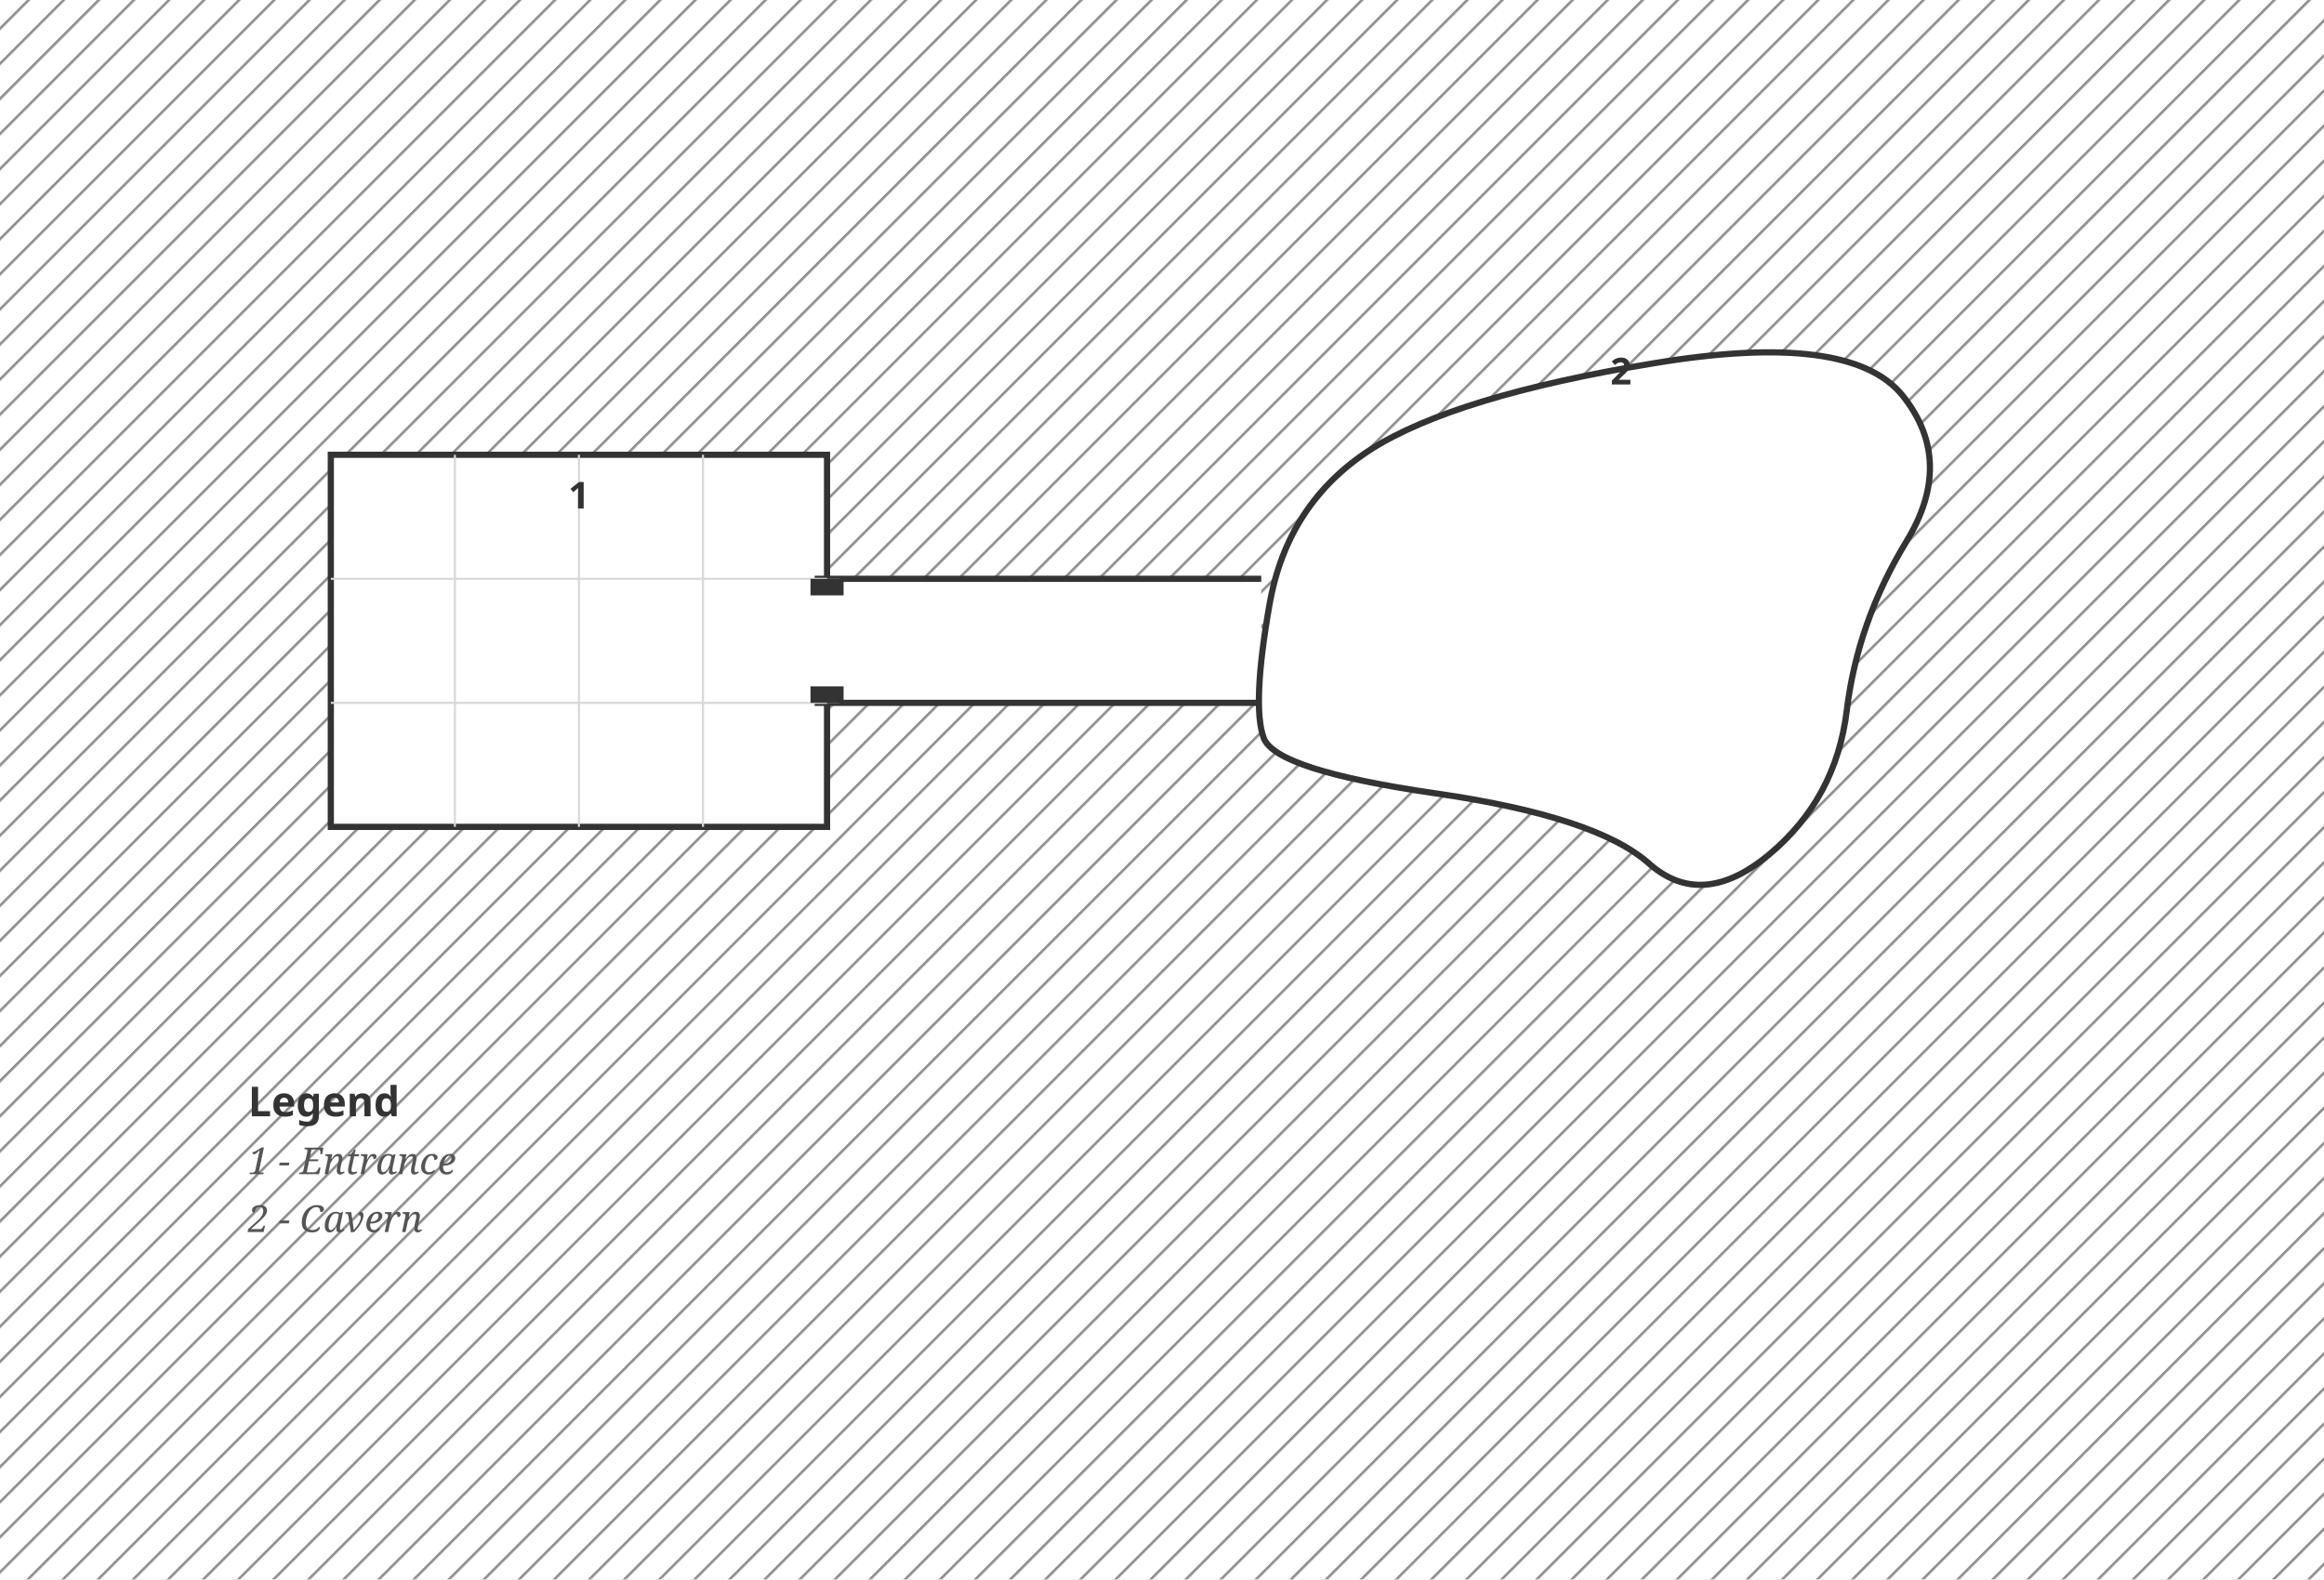
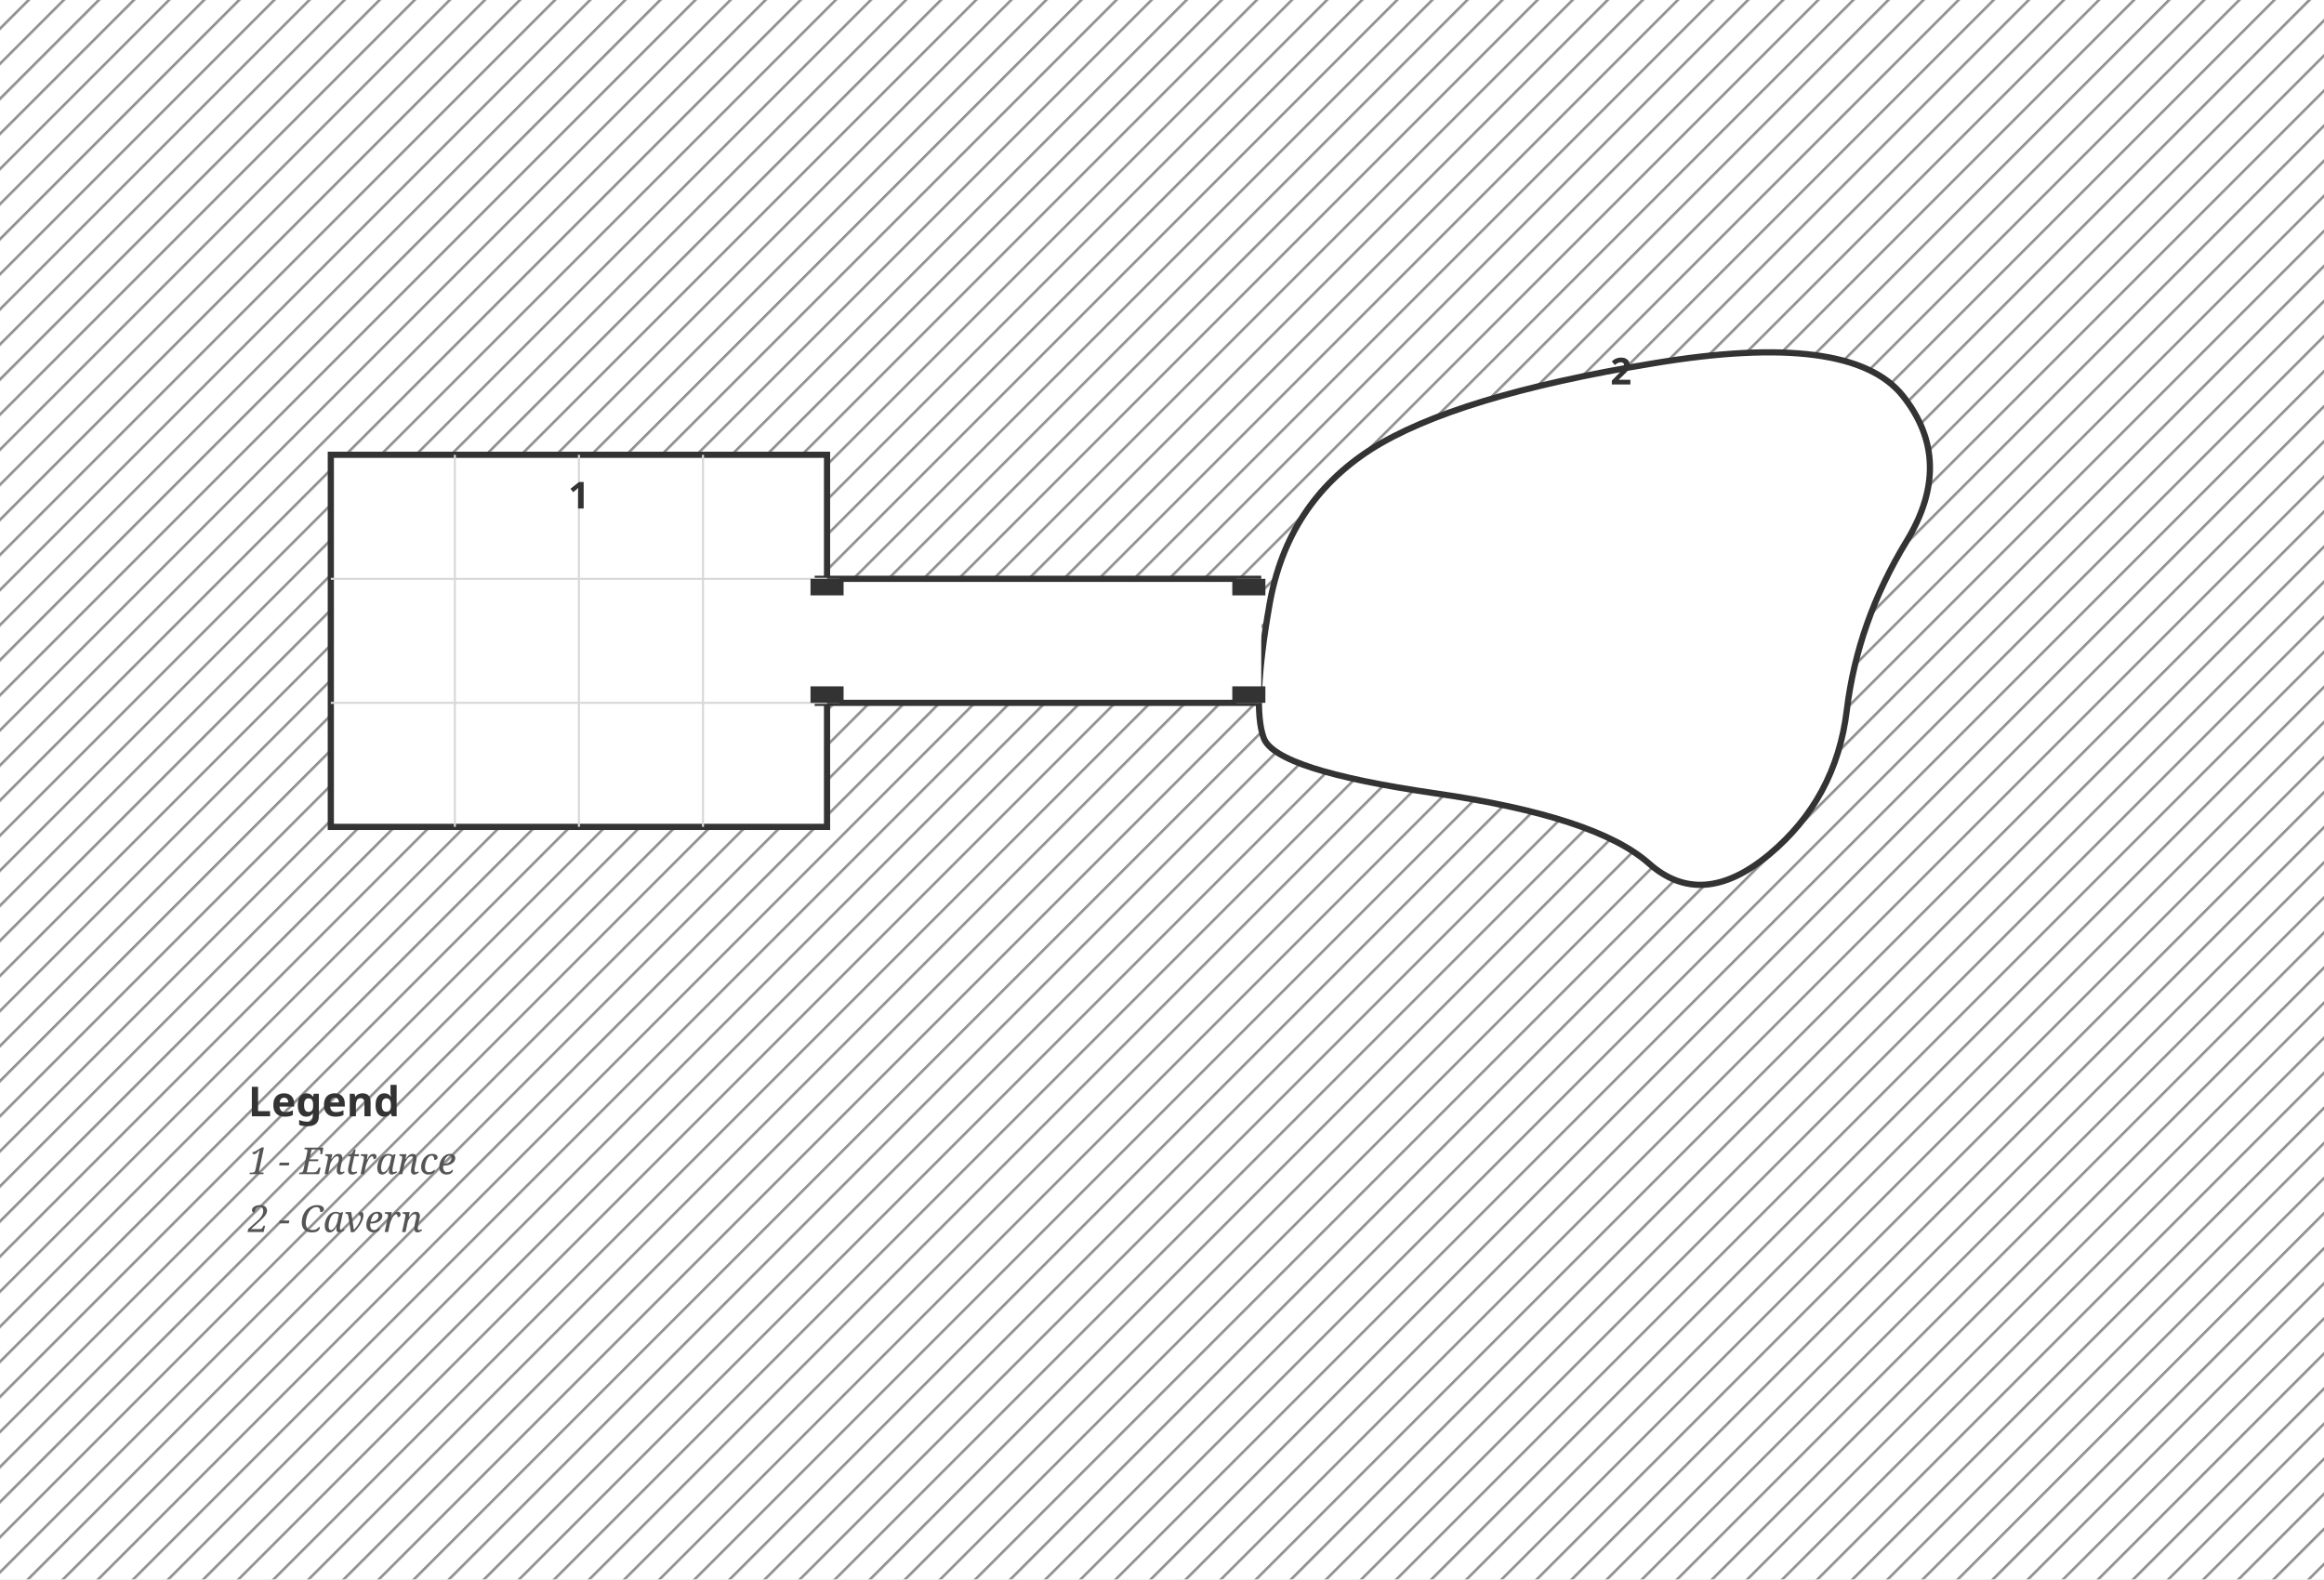
<svg xmlns="http://www.w3.org/2000/svg" viewBox="-140 -155 562 382" width="562" height="382">
  <defs>
    <pattern id="hatch" width="6" height="6" patternTransform="rotate(45 0 0)" patternUnits="userSpaceOnUse">
      <line x1="0" y1="0" x2="0" y2="6" stroke="#888" stroke-width="1.2" />
    </pattern>
    <symbol id="door-open" viewBox="0 0 30 30">
      <rect x="0" y="12" width="30" height="6" fill="white" />
      <rect x="0" y="11" width="4" height="8" fill="#333" />
      <rect x="26" y="11" width="4" height="8" fill="#333" />
    </symbol>
    <symbol id="door-locked" viewBox="0 0 30 30">
      <rect x="0" y="12" width="30" height="6" fill="white" />
      <rect x="2" y="11" width="26" height="8" fill="#333" />
      <rect x="4" y="13" width="22" height="4" fill="white" />
    </symbol>
    <symbol id="door-secret" viewBox="0 0 30 30">
      <line x1="0" y1="15" x2="30" y2="15" stroke="#888" stroke-width="1.2" stroke-dasharray="6,6" />
    </symbol>
    <symbol id="door-barred" viewBox="0 0 30 30">
      <rect x="0" y="12" width="30" height="6" fill="white" />
      <rect x="2" y="11" width="26" height="8" fill="#555" />
      <line x1="8" y1="11" x2="8" y2="19" stroke="white" stroke-width="2" />
      <line x1="15" y1="11" x2="15" y2="19" stroke="white" stroke-width="2" />
      <line x1="22" y1="11" x2="22" y2="19" stroke="white" stroke-width="2" />
    </symbol>
    <symbol id="door-double" viewBox="0 0 30 30">
      <rect x="0" y="12" width="30" height="6" fill="white" />
      <rect x="0" y="11" width="3" height="8" fill="#333" />
      <rect x="27" y="11" width="3" height="8" fill="#333" />
      <line x1="15" y1="11" x2="15" y2="19" stroke="#333" stroke-width="1" />
      <circle cx="11" cy="15" r="1.5" fill="#333" />
      <circle cx="19" cy="15" r="1.5" fill="#333" />
    </symbol>
    <symbol id="door-doorway" viewBox="0 0 30 30">
      <rect x="0" y="12" width="30" height="6" fill="white" />
    </symbol>
    <symbol id="door-portcullis" viewBox="0 0 30 30">
      <rect x="0" y="12" width="30" height="6" fill="white" />
      <rect x="0" y="11" width="4" height="8" fill="#333" />
      <rect x="26" y="11" width="4" height="8" fill="#333" />
      <line x1="9" y1="11" x2="9" y2="19" stroke="#333" stroke-width="1.2" />
      <line x1="15" y1="11" x2="15" y2="19" stroke="#333" stroke-width="1.2" />
      <line x1="21" y1="11" x2="21" y2="19" stroke="#333" stroke-width="1.2" />
    </symbol>
    <symbol id="feat-ladder" viewBox="0 0 30 30">
      <line x1="8" y1="3" x2="8" y2="27" stroke="#333" stroke-width="1.5" />
      <line x1="22" y1="3" x2="22" y2="27" stroke="#333" stroke-width="1.5" />
      <line x1="8" y1="7" x2="22" y2="7" stroke="#333" stroke-width="1" />
      <line x1="8" y1="13" x2="22" y2="13" stroke="#333" stroke-width="1" />
      <line x1="8" y1="19" x2="22" y2="19" stroke="#333" stroke-width="1" />
      <line x1="8" y1="25" x2="22" y2="25" stroke="#333" stroke-width="1" />
    </symbol>
    <symbol id="feat-pillar" viewBox="0 0 30 30">
      <circle cx="15" cy="15" r="10" fill="#666" stroke="#333" stroke-width="1" />
      <circle cx="15" cy="15" r="7" fill="#888" />
    </symbol>
    <symbol id="feat-statue" viewBox="0 0 30 30">
      <polygon points="15,3 27,15 15,27 3,15" fill="#ccc" stroke="#333" stroke-width="1.2" />
      <line x1="15" y1="7" x2="15" y2="23" stroke="#333" stroke-width="0.8" />
      <line x1="7" y1="15" x2="23" y2="15" stroke="#333" stroke-width="0.8" />
    </symbol>
    <symbol id="feat-pool" viewBox="0 0 30 30">
      <rect x="2" y="2" width="26" height="26" rx="8" fill="white" stroke="#99c" stroke-width="1" />
      <path d="M 6 10 Q 10 7 14 10 Q 18 13 22 10" fill="none" stroke="#99c" stroke-width="1.2" />
      <path d="M 6 16 Q 10 13 14 16 Q 18 19 22 16" fill="none" stroke="#99c" stroke-width="1.2" />
      <path d="M 6 22 Q 10 19 14 22 Q 18 25 22 22" fill="none" stroke="#99c" stroke-width="1.2" />
    </symbol>
    <symbol id="feat-stream" viewBox="0 0 30 30">
      <path d="M 0 12 Q 5 8 10 14 Q 15 20 20 14 Q 25 8 30 12" fill="none" stroke="#99c" stroke-width="1.8" />
      <path d="M 0 18 Q 5 14 10 20 Q 15 26 20 20 Q 25 14 30 18" fill="none" stroke="#99c" stroke-width="1.8" />
    </symbol>
    <symbol id="feat-stalactite" viewBox="0 0 30 30">
      <polygon points="7,2  4,16  10,16" fill="#666" />
      <polygon points="15,2 12,13  18,13" fill="#666" />
      <polygon points="23,2 20,18  26,18" fill="#666" />
    </symbol>
    <symbol id="feat-stalagmite" viewBox="0 0 30 30">
      <polygon points="7,28  4,14  10,14" fill="#666" />
      <polygon points="15,28 12,17  18,17" fill="#666" />
      <polygon points="23,28 20,12  26,12" fill="#666" />
    </symbol>
    <symbol id="feat-crevasse" viewBox="0 0 30 30">
      <polygon points="0,15 5,10 9,16 13,8 17,18 21,9 25,16 30,15 30,20 25,20 21,14 17,23 13,13 9,21 5,15 0,20" fill="#555" stroke="#333" stroke-width="0.5" />
    </symbol>
    <symbol id="feat-window" viewBox="0 0 30 6">
      <rect x="0" y="0" width="30" height="6" fill="white" />
      <rect x="0" y="1" width="8" height="4" fill="#cce" stroke="#99c" stroke-width="0.5" />
      <rect x="11" y="1" width="8" height="4" fill="#cce" stroke="#99c" stroke-width="0.5" />
      <rect x="22" y="1" width="8" height="4" fill="#cce" stroke="#99c" stroke-width="0.5" />
    </symbol>
    <symbol id="feat-arrow-slit" viewBox="0 0 30 6">
      <rect x="0" y="0" width="30" height="6" fill="white" />
      <rect x="12" y="1" width="6" height="4" fill="#555" />
    </symbol>
+     <symbol id="feat-exit" viewBox="0 0 30 6">
+       <rect x="0" y="0" width="30" height="6" fill="white" />
+       <polygon points="12,1 18,1 15,5" fill="#333" />
+     </symbol>
    <symbol id="feat-illusory-wall" viewBox="0 0 30 4">
      <line x1="0" y1="2" x2="30" y2="2" stroke="#888" stroke-width="1.5" stroke-dasharray="4,3" />
    </symbol>
    <symbol id="feat-fireplace" viewBox="0 0 30 20">
      <rect x="0" y="0" width="30" height="20" fill="#555" stroke="#333" stroke-width="1" />
      <path d="M 7 19 L 7 8 A 8 8 0 0 1 23 8 L 23 19 Z" fill="white" />
      <path d="M 11 17 Q 15 9 19 17" fill="none" stroke="#c63" stroke-width="1.5" />
    </symbol>
    <symbol id="feat-bed" viewBox="0 0 30 24">
      <rect x="1" y="1" width="28" height="22" fill="white" stroke="#333" stroke-width="1" />
      <rect x="1" y="1" width="28" height="7" fill="#ddd" stroke="#333" stroke-width="0.5" />
      <circle cx="8" cy="5" r="3" fill="white" stroke="#333" stroke-width="0.5" />
      <circle cx="22" cy="5" r="3" fill="white" stroke="#333" stroke-width="0.5" />
    </symbol>
    <symbol id="feat-curtain" viewBox="0 0 30 16">
      <line x1="0" y1="2" x2="30" y2="2" stroke="#333" stroke-width="1.5" />
      <path d="M 0 2 Q 3 14 6 8 Q 9 2 12 14 Q 15 2 18 14 Q 21 2 24 14 Q 27 2 30 8" fill="none" stroke="#333" stroke-width="1.2" />
    </symbol>
  </defs>
  <rect x="-140" y="-155" width="562" height="382" fill="white" />
  <rect x="-140" y="-155" width="562" height="382" fill="url(#hatch)" />
  <rect x="57" y="-15" width="108" height="30" fill="white" />
  <rect x="-60" y="-45" width="120" height="90" fill="white" />
  <path d="M 321.0,-24.0 Q 309.2,-4.6 306.6,16.8 Q 304.0,38.2 287.8,51.7 Q 271.5,65.2 258.7,53.8 Q 245.9,42.5 207.2,36.9 Q 168.5,31.3 165.6,23.5 Q 162.7,15.7 167.0,-8.8 Q 171.3,-33.3 191.5,-46.3 Q 211.8,-59.2 259.7,-67.1 Q 307.6,-75.1 320.2,-59.2 Q 332.8,-43.3 321.0,-24.0 Z" fill="white" />
  <line x1="57" y1="-15" x2="165" y2="-15" stroke="#333" stroke-width="1.5" />
  <line x1="57" y1="15" x2="165" y2="15" stroke="#333" stroke-width="1.5" />
  <rect x="-60" y="-45" width="120" height="90" fill="none" stroke="#333" stroke-width="1.5" />
  <path d="M 321.0,-24.0 Q 309.2,-4.6 306.6,16.8 Q 304.0,38.2 287.8,51.7 Q 271.5,65.2 258.7,53.8 Q 245.9,42.5 207.2,36.9 Q 168.5,31.3 165.6,23.5 Q 162.7,15.7 167.0,-8.8 Q 171.3,-33.3 191.5,-46.3 Q 211.8,-59.2 259.7,-67.1 Q 307.6,-75.1 320.2,-59.2 Q 332.8,-43.3 321.0,-24.0 Z" fill="none" stroke="#333" stroke-width="1.5" />
  <line x1="-30" y1="-45" x2="-30" y2="45" stroke="#d8d8d8" stroke-width="0.5" />
  <line x1="0" y1="-45" x2="0" y2="45" stroke="#d8d8d8" stroke-width="0.5" />
  <line x1="30" y1="-45" x2="30" y2="45" stroke="#d8d8d8" stroke-width="0.5" />
  <line x1="-60" y1="-15" x2="60" y2="-15" stroke="#d8d8d8" stroke-width="0.5" />
  <line x1="-60" y1="15" x2="60" y2="15" stroke="#d8d8d8" stroke-width="0.5" />
-   <use href="#door-open" x="45" y="-15" width="30" height="30" transform="rotate(90,60,0)" />
+   <use href="#door-open" x="45" y="-15" width="30" height="30" preserveAspectRatio="none" transform="rotate(90,60,0)" />
+   <use href="#door-open" x="147" y="-15" width="30" height="30" preserveAspectRatio="none" transform="rotate(90,162,0)" />
  <text x="0" y="-32" text-anchor="middle" dominant-baseline="auto" fill="#333" font-size="9" font-family="sans-serif" font-weight="bold">1</text>
  <text x="252" y="-62" text-anchor="middle" dominant-baseline="auto" fill="#333" font-size="9" font-family="sans-serif" font-weight="bold">2</text>
  <text x="-80" y="115" fill="#333" font-size="10" font-family="sans-serif" font-weight="bold">Legend</text>
  <text x="-80" y="129" fill="#555" font-size="9" font-family="serif" font-style="italic">1 - Entrance</text>
  <text x="-80" y="143" fill="#555" font-size="9" font-family="serif" font-style="italic">2 - Cavern</text>
</svg>
